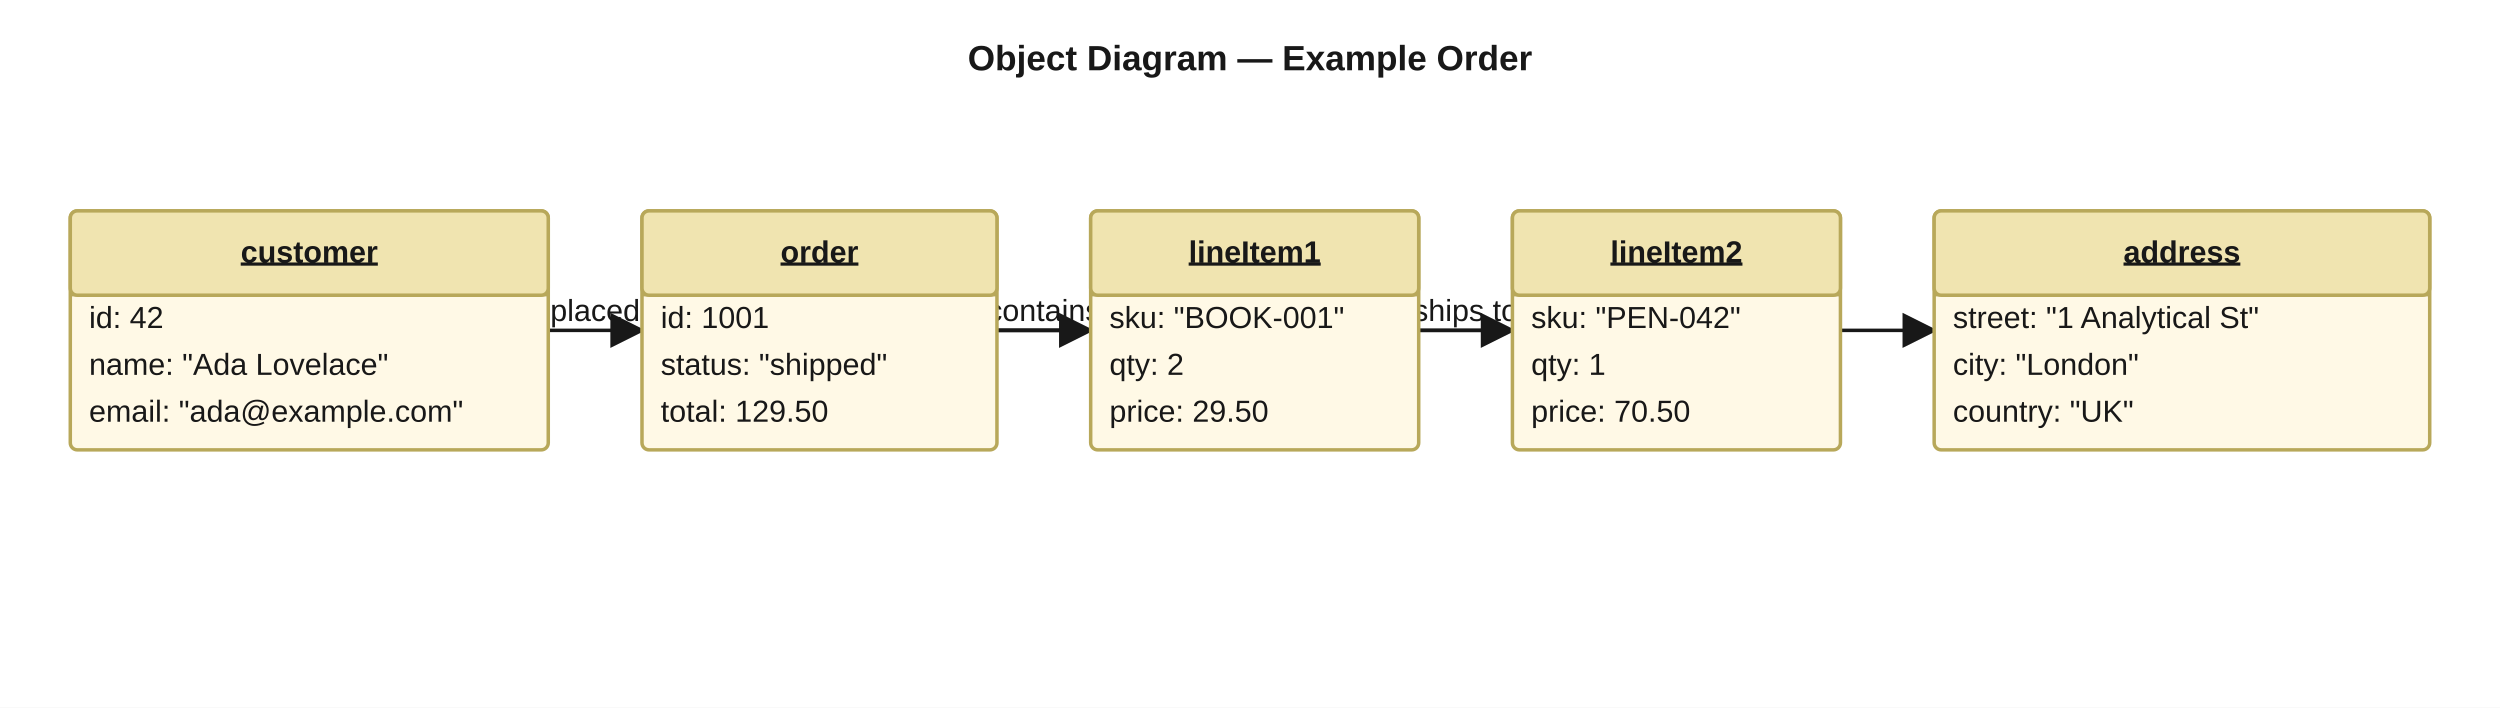
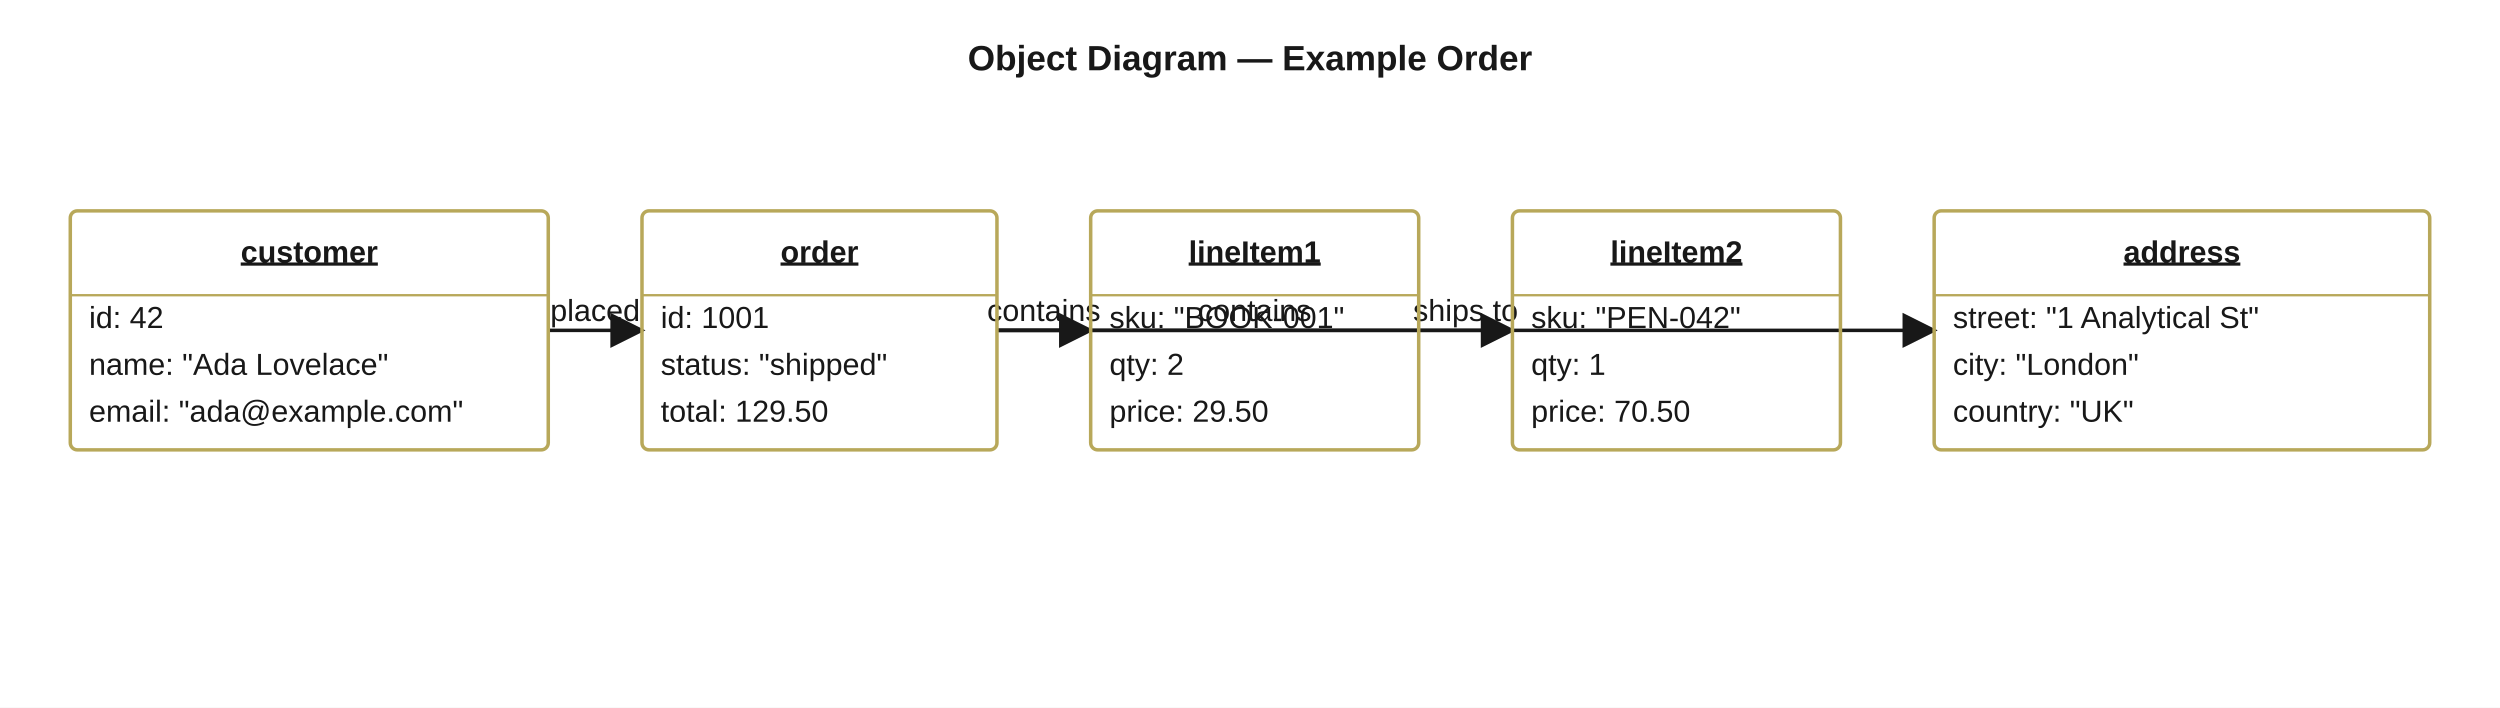
<svg xmlns="http://www.w3.org/2000/svg" height="302" viewBox="0 0 1067 302" width="1067">
  <defs>
    <marker id="arr-filled" markerHeight="12" markerWidth="12" orient="auto" refX="10" refY="5">
      <polygon fill="#181818" points="0 0, 10 5, 0 10" />
    </marker>
    <marker id="arr-hollow" markerHeight="12" markerWidth="12" orient="auto" refX="10" refY="5">
      <polygon fill="#ffffff" points="0 0, 10 5, 0 10" stroke="#181818" stroke-width="1" />
    </marker>
    <marker id="arr-diamond-f" markerHeight="12" markerWidth="12" orient="auto" refX="10" refY="5">
      <polygon fill="#181818" points="0 5, 5 0, 10 5, 5 10" />
    </marker>
    <marker id="arr-diamond-h" markerHeight="12" markerWidth="12" orient="auto" refX="10" refY="5">
      <polygon fill="#ffffff" points="0 5, 5 0, 10 5, 5 10" stroke="#181818" stroke-width="1" />
    </marker>
    <marker id="arrowhead" markerHeight="10" markerWidth="10" orient="auto" refX="9" refY="5">
      <polygon fill="#181818" points="0 0, 10 5, 0 10" />
    </marker>
    <marker id="arrowhead-open" markerHeight="10" markerWidth="10" orient="auto" refX="9" refY="5">
      <path d="M0,0 L10,5 L0,10" fill="none" stroke="#181818" stroke-width="1.5" />
    </marker>
  </defs>
  <style>
text{font-family:"Liberation Sans",Helvetica,Arial,sans-serif;font-size:13px;fill:#181818}.participant-box{fill:#dae8fc;stroke:#6c8ebf;stroke-width:1.5}.lifeline{stroke:#6c8ebf;stroke-width:1;stroke-dasharray:6,4}.activation{fill:#cce0ff;stroke:#6c8ebf;stroke-width:1}.arrow{stroke:#181818;stroke-width:1.5;fill:none}.arrow-dashed{stroke:#181818;stroke-width:1.5;fill:none;stroke-dasharray:6,3}.note-box{fill:#ffffc0;stroke:#bbbb00;stroke-width:1}.divider-line{stroke:#888888;stroke-width:1.5;stroke-dasharray:8,3}.divider-label{font-weight:bold}.title{font-size:15px;font-weight:bold}.class-line{stroke:#181818;stroke-width:1.5;fill:none}.class-line-dashed{stroke:#181818;stroke-width:1.5;fill:none;stroke-dasharray:6,3}.bg{fill:#ffffff}@media (prefers-color-scheme:dark){text{fill:#e8e8e8}.bg{fill:#1e1e1e}.arrow,.class-line{stroke:#e8e8e8}.arrow-dashed,.class-line-dashed{stroke:#e8e8e8}.divider-line{stroke:#aaaaaa}}
</style>
  <rect class="bg" fill="#ffffff" height="100%" width="100%" />
  <text class="title" text-anchor="middle" x="533.5" y="30">
Object Diagram — Example Order
</text>
  <g>
    <line class="class-line" marker-end="url(#arrowhead)" x1="234" x2="274" y1="141" y2="141" />
    <text font-size="11" text-anchor="middle" x="254" y="137">
placed
</text>
  </g>
  <g>
    <line class="class-line" marker-end="url(#arrowhead)" x1="425.5" x2="465.5" y1="141" y2="141" />
    <text font-size="11" text-anchor="middle" x="445.5" y="137">
contains
</text>
  </g>
  <g>
    <line class="class-line" marker-end="url(#arrowhead)" x1="425.5" x2="645.5" y1="141" y2="141" />
    <text font-size="11" text-anchor="middle" x="535.5" y="137">
contains
</text>
  </g>
  <g>
    <line class="class-line" marker-end="url(#arrowhead)" x1="425.5" x2="825.5" y1="141" y2="141" />
    <text font-size="11" text-anchor="middle" x="625.5" y="137">
ships to
</text>
  </g>
  <g>
-     <rect fill="#fff9e6" height="102" rx="3" stroke="#b8a85a" stroke-width="1.5" width="204" x="30" y="90" />
-     <rect fill="#f0e4b0" height="36" rx="3" stroke="#b8a85a" stroke-width="1.5" width="204" x="30" y="90" />
+     <rect fill="none" height="102" rx="3" stroke="#b8a85a" stroke-width="1.5" width="204" x="30" y="90" />
    <text font-weight="bold" text-anchor="middle" text-decoration="underline" x="132" y="112">
customer
</text>
    <line stroke="#b8a85a" stroke-width="1" x1="30" x2="234" y1="126" y2="126" />
    <text font-style="normal" text-decoration="none" x="38" y="140">
id: 42
</text>
    <text font-style="normal" text-decoration="none" x="38" y="160">
name: "Ada Lovelace"
</text>
    <text font-style="normal" text-decoration="none" x="38" y="180">
email: "ada@example.com"
</text>
  </g>
  <g>
-     <rect fill="#fff9e6" height="102" rx="3" stroke="#b8a85a" stroke-width="1.5" width="151.5" x="274" y="90" />
-     <rect fill="#f0e4b0" height="36" rx="3" stroke="#b8a85a" stroke-width="1.5" width="151.5" x="274" y="90" />
+     <rect fill="none" height="102" rx="3" stroke="#b8a85a" stroke-width="1.5" width="151.5" x="274" y="90" />
    <text font-weight="bold" text-anchor="middle" text-decoration="underline" x="349.75" y="112">
order
</text>
    <line stroke="#b8a85a" stroke-width="1" x1="274" x2="425.5" y1="126" y2="126" />
    <text font-style="normal" text-decoration="none" x="282" y="140">
id: 1001
</text>
    <text font-style="normal" text-decoration="none" x="282" y="160">
status: "shipped"
</text>
    <text font-style="normal" text-decoration="none" x="282" y="180">
total: 129.50
</text>
  </g>
  <g>
-     <rect fill="#fff9e6" height="102" rx="3" stroke="#b8a85a" stroke-width="1.5" width="140" x="465.5" y="90" />
-     <rect fill="#f0e4b0" height="36" rx="3" stroke="#b8a85a" stroke-width="1.5" width="140" x="465.5" y="90" />
+     <rect fill="none" height="102" rx="3" stroke="#b8a85a" stroke-width="1.5" width="140" x="465.5" y="90" />
    <text font-weight="bold" text-anchor="middle" text-decoration="underline" x="535.5" y="112">
lineItem1
</text>
    <line stroke="#b8a85a" stroke-width="1" x1="465.5" x2="605.5" y1="126" y2="126" />
    <text font-style="normal" text-decoration="none" x="473.5" y="140">
sku: "BOOK-001"
</text>
    <text font-style="normal" text-decoration="none" x="473.5" y="160">
qty: 2
</text>
    <text font-style="normal" text-decoration="none" x="473.5" y="180">
price: 29.50
</text>
  </g>
  <g>
-     <rect fill="#fff9e6" height="102" rx="3" stroke="#b8a85a" stroke-width="1.5" width="140" x="645.5" y="90" />
-     <rect fill="#f0e4b0" height="36" rx="3" stroke="#b8a85a" stroke-width="1.5" width="140" x="645.5" y="90" />
+     <rect fill="none" height="102" rx="3" stroke="#b8a85a" stroke-width="1.5" width="140" x="645.5" y="90" />
    <text font-weight="bold" text-anchor="middle" text-decoration="underline" x="715.5" y="112">
lineItem2
</text>
    <line stroke="#b8a85a" stroke-width="1" x1="645.5" x2="785.5" y1="126" y2="126" />
    <text font-style="normal" text-decoration="none" x="653.5" y="140">
sku: "PEN-042"
</text>
    <text font-style="normal" text-decoration="none" x="653.5" y="160">
qty: 1
</text>
    <text font-style="normal" text-decoration="none" x="653.5" y="180">
price: 70.50
</text>
  </g>
  <g>
-     <rect fill="#fff9e6" height="102" rx="3" stroke="#b8a85a" stroke-width="1.5" width="211.5" x="825.5" y="90" />
-     <rect fill="#f0e4b0" height="36" rx="3" stroke="#b8a85a" stroke-width="1.5" width="211.5" x="825.5" y="90" />
+     <rect fill="none" height="102" rx="3" stroke="#b8a85a" stroke-width="1.5" width="211.5" x="825.5" y="90" />
    <text font-weight="bold" text-anchor="middle" text-decoration="underline" x="931.25" y="112">
address
</text>
    <line stroke="#b8a85a" stroke-width="1" x1="825.5" x2="1037" y1="126" y2="126" />
    <text font-style="normal" text-decoration="none" x="833.5" y="140">
street: "1 Analytical St"
</text>
    <text font-style="normal" text-decoration="none" x="833.5" y="160">
city: "London"
</text>
    <text font-style="normal" text-decoration="none" x="833.5" y="180">
country: "UK"
</text>
  </g>
</svg>
